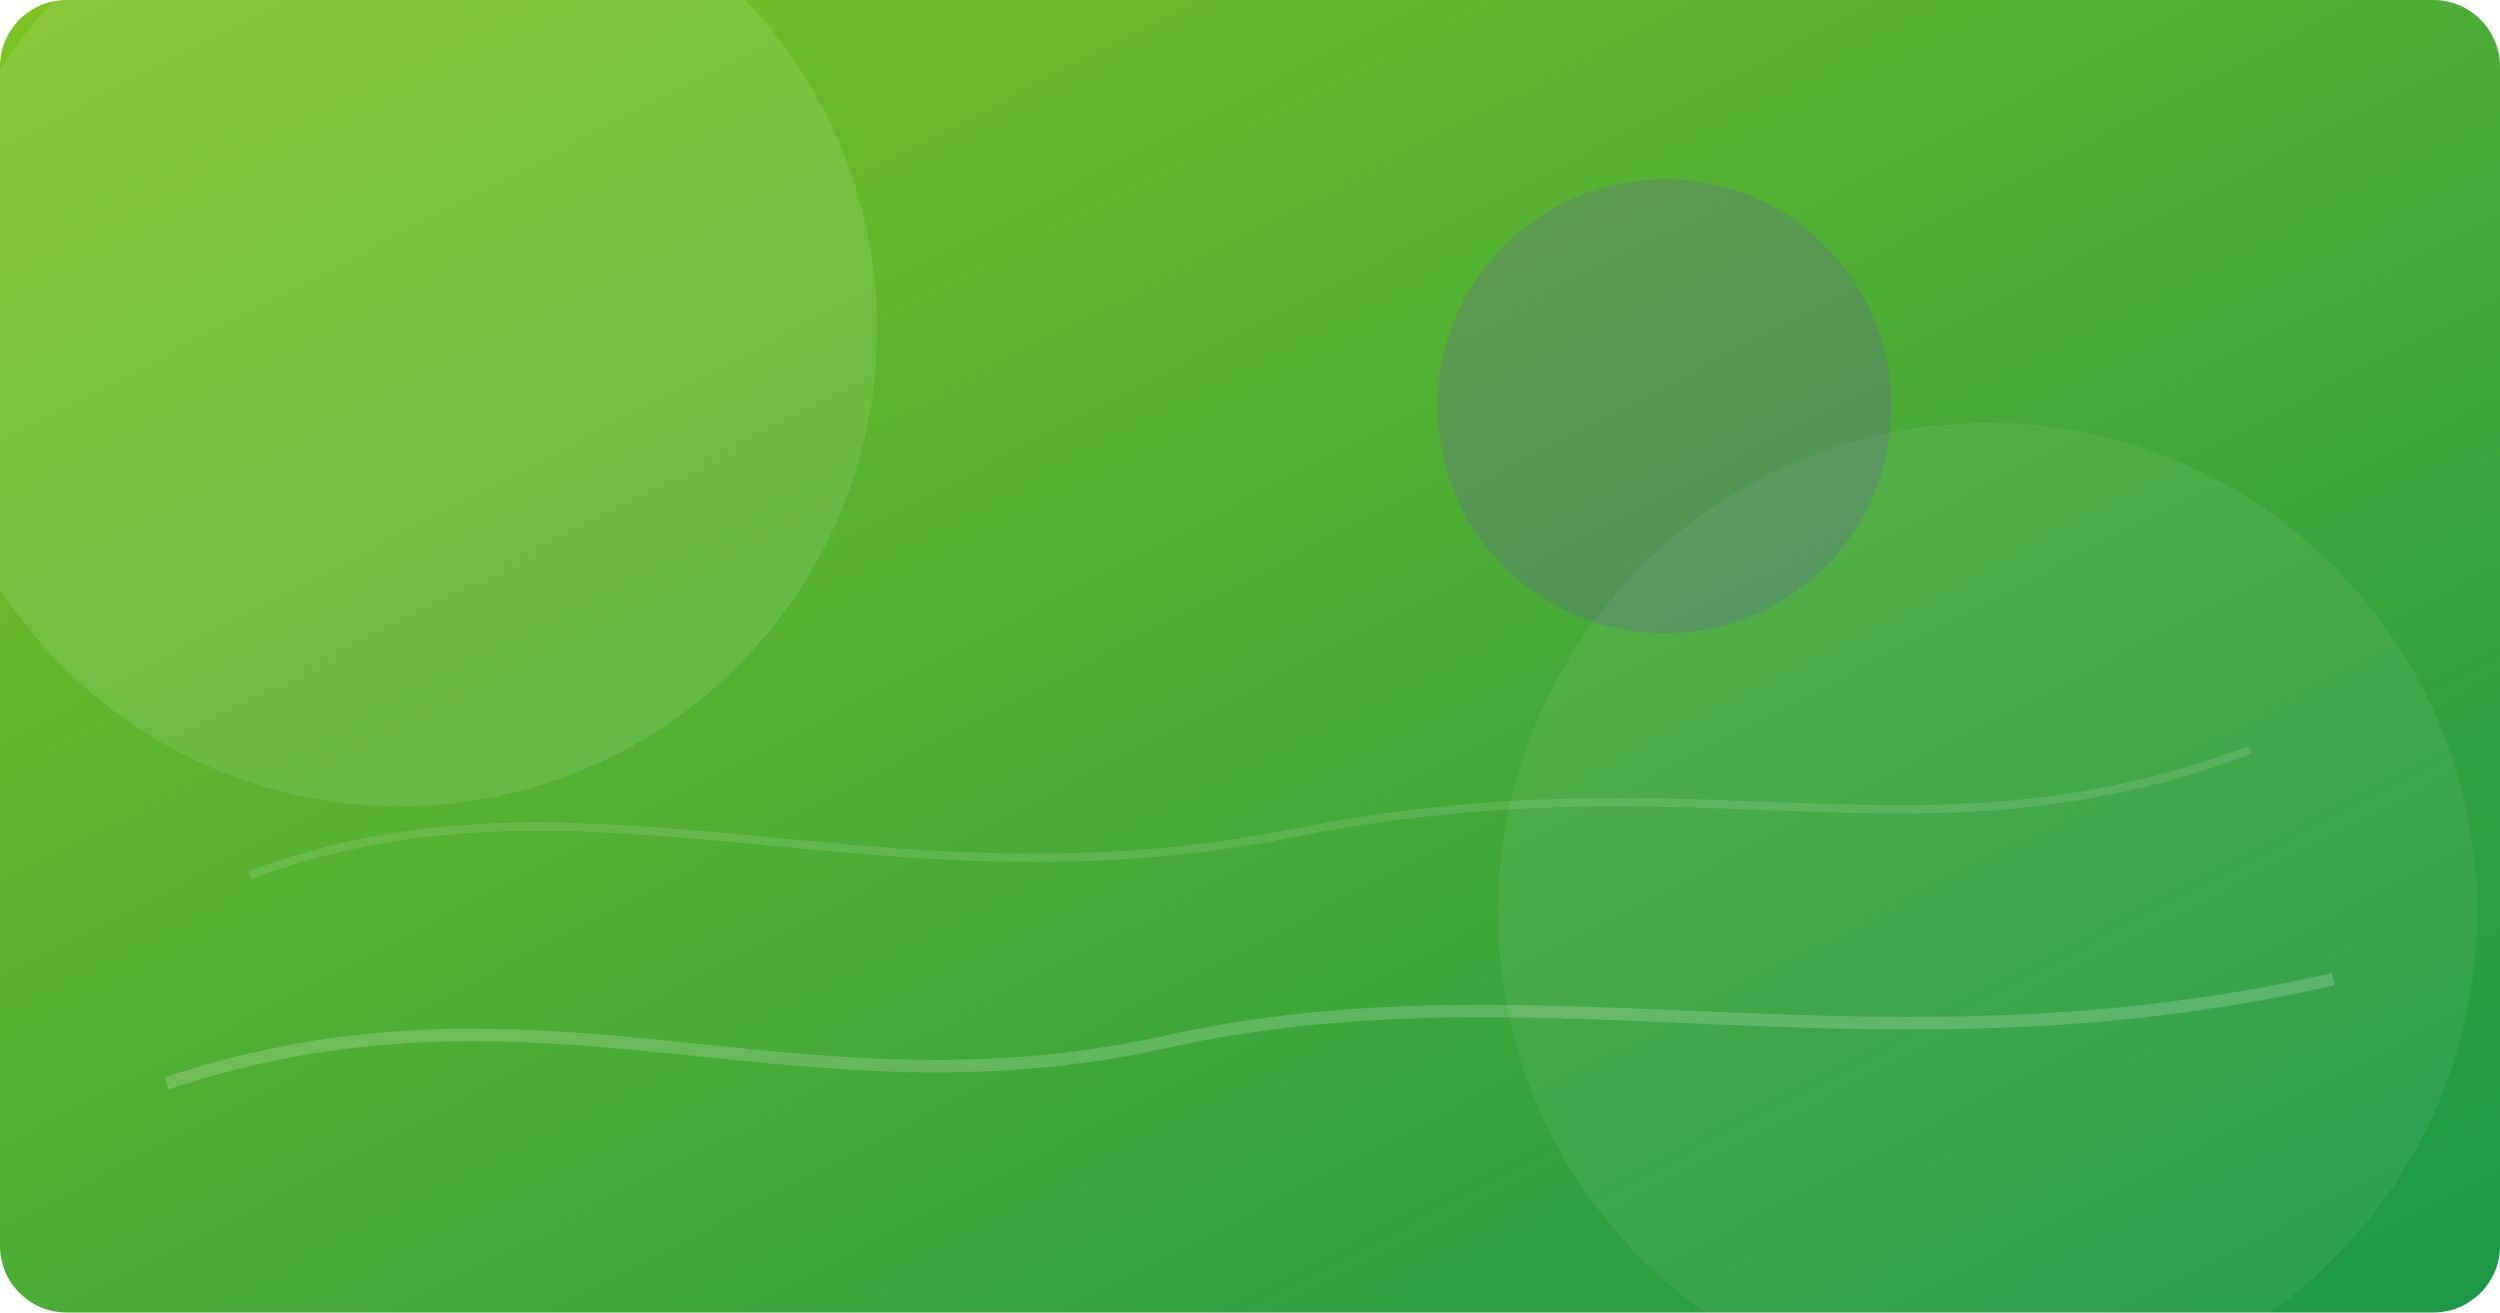
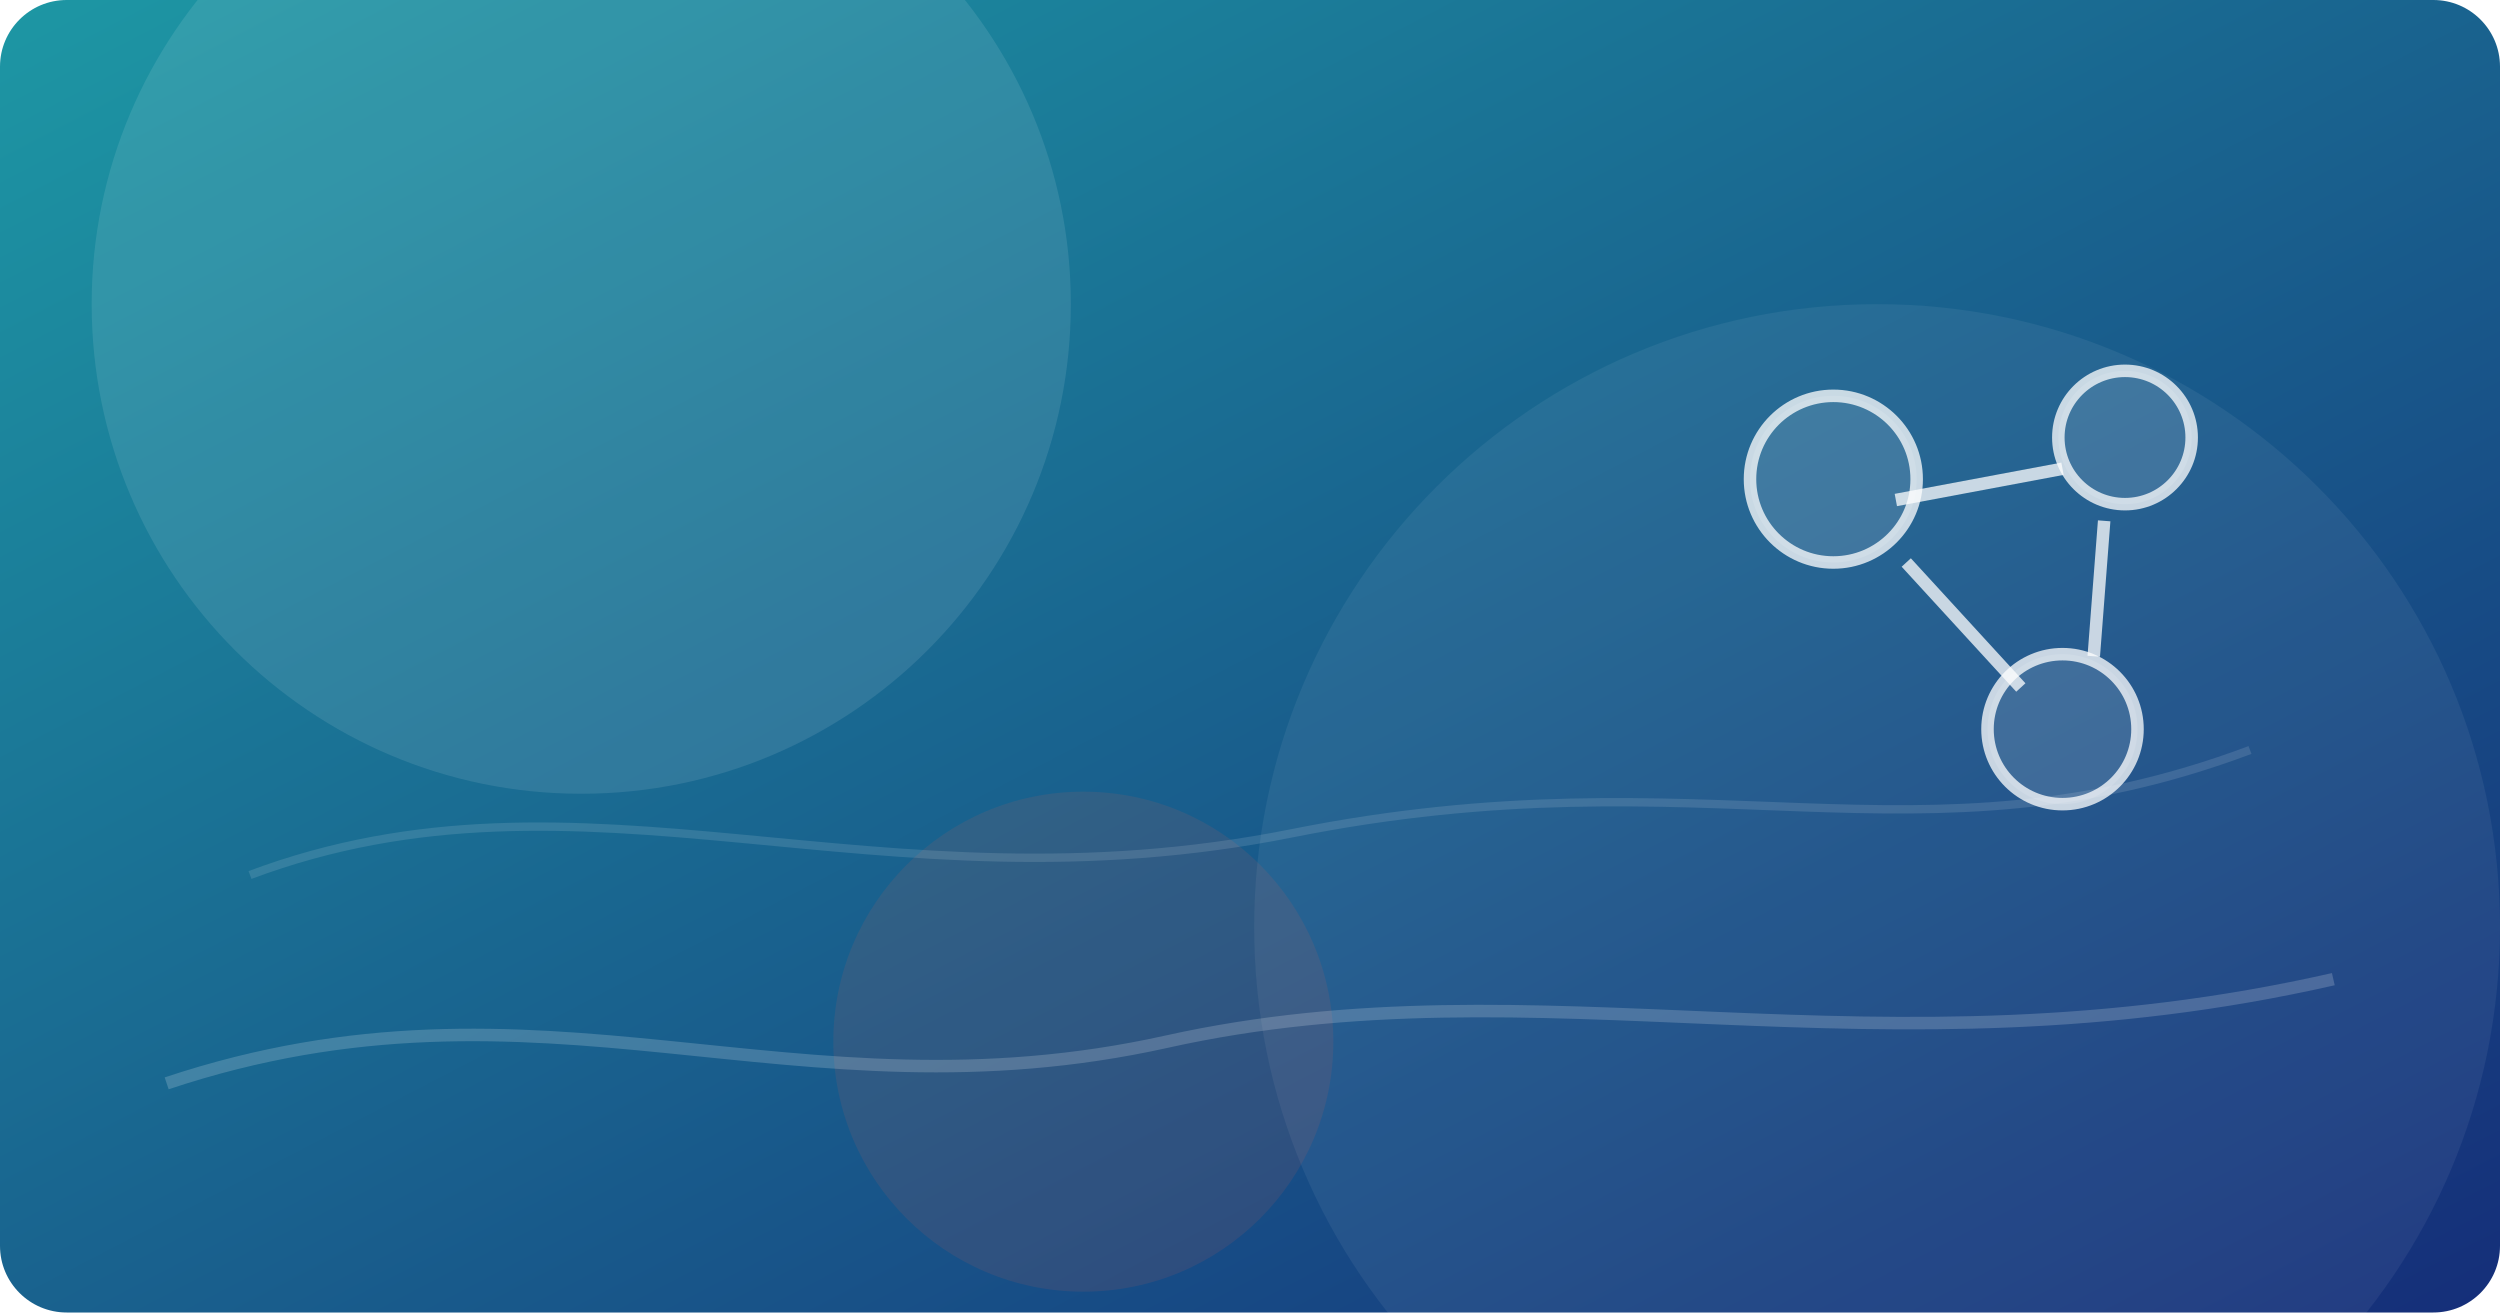
<svg xmlns="http://www.w3.org/2000/svg" width="1200" height="630" viewBox="0 0 1200 630" fill="none">
  <defs>
    <linearGradient id="bg" x1="0" y1="0" x2="1" y2="1">
-       <stop offset="0" stop-color="#7dc322" />
-       <stop offset="1" stop-color="#1a9748" />
+       <stop offset="0" stop-color="#1d97a4" />
+       <stop offset="1" stop-color="#152e79" />
    </linearGradient>
  </defs>
  <rect width="1200" height="630" rx="32" fill="url(#bg)" />
-   <circle cx="192" cy="158" r="229" fill="rgba(255,255,255,0.10)" />
-   <circle cx="954" cy="438" r="235" fill="rgba(255,255,255,0.06)" />
-   <circle cx="799" cy="195" r="109" fill="#8036e2" fill-opacity="0.18" />
+   <circle cx="279" cy="146" r="235" fill="rgba(255,255,255,0.10)" />
+   <circle cx="901" cy="445" r="299" fill="rgba(255,255,255,0.06)" />
+   <circle cx="520" cy="500" r="120" fill="#e05f51" fill-opacity="0.12" />
  <path d="M80 520 C 260 460, 380 540, 560 500 S 900 520, 1120 470" stroke="rgba(255,255,255,0.18)" stroke-width="6" fill="none" />
  <path d="M120 420 C 280 360, 420 440, 620 400 S 920 420, 1080 360" stroke="rgba(255,255,255,0.12)" stroke-width="4" fill="none" />
+   <g transform="translate(820 150)" stroke="rgba(255,255,255,0.75)" stroke-width="6" fill="rgba(255,255,255,0.12)">
+     <circle cx="60" cy="80" r="40" />
+     <circle cx="200" cy="60" r="32" />
+     <circle cx="170" cy="200" r="36" />
+     <line x1="90" y1="90" x2="170" y2="75" />
+     <line x1="95" y1="120" x2="150" y2="180" />
+     <line x1="190" y1="100" x2="185" y2="165" />
+   </g>
</svg>
